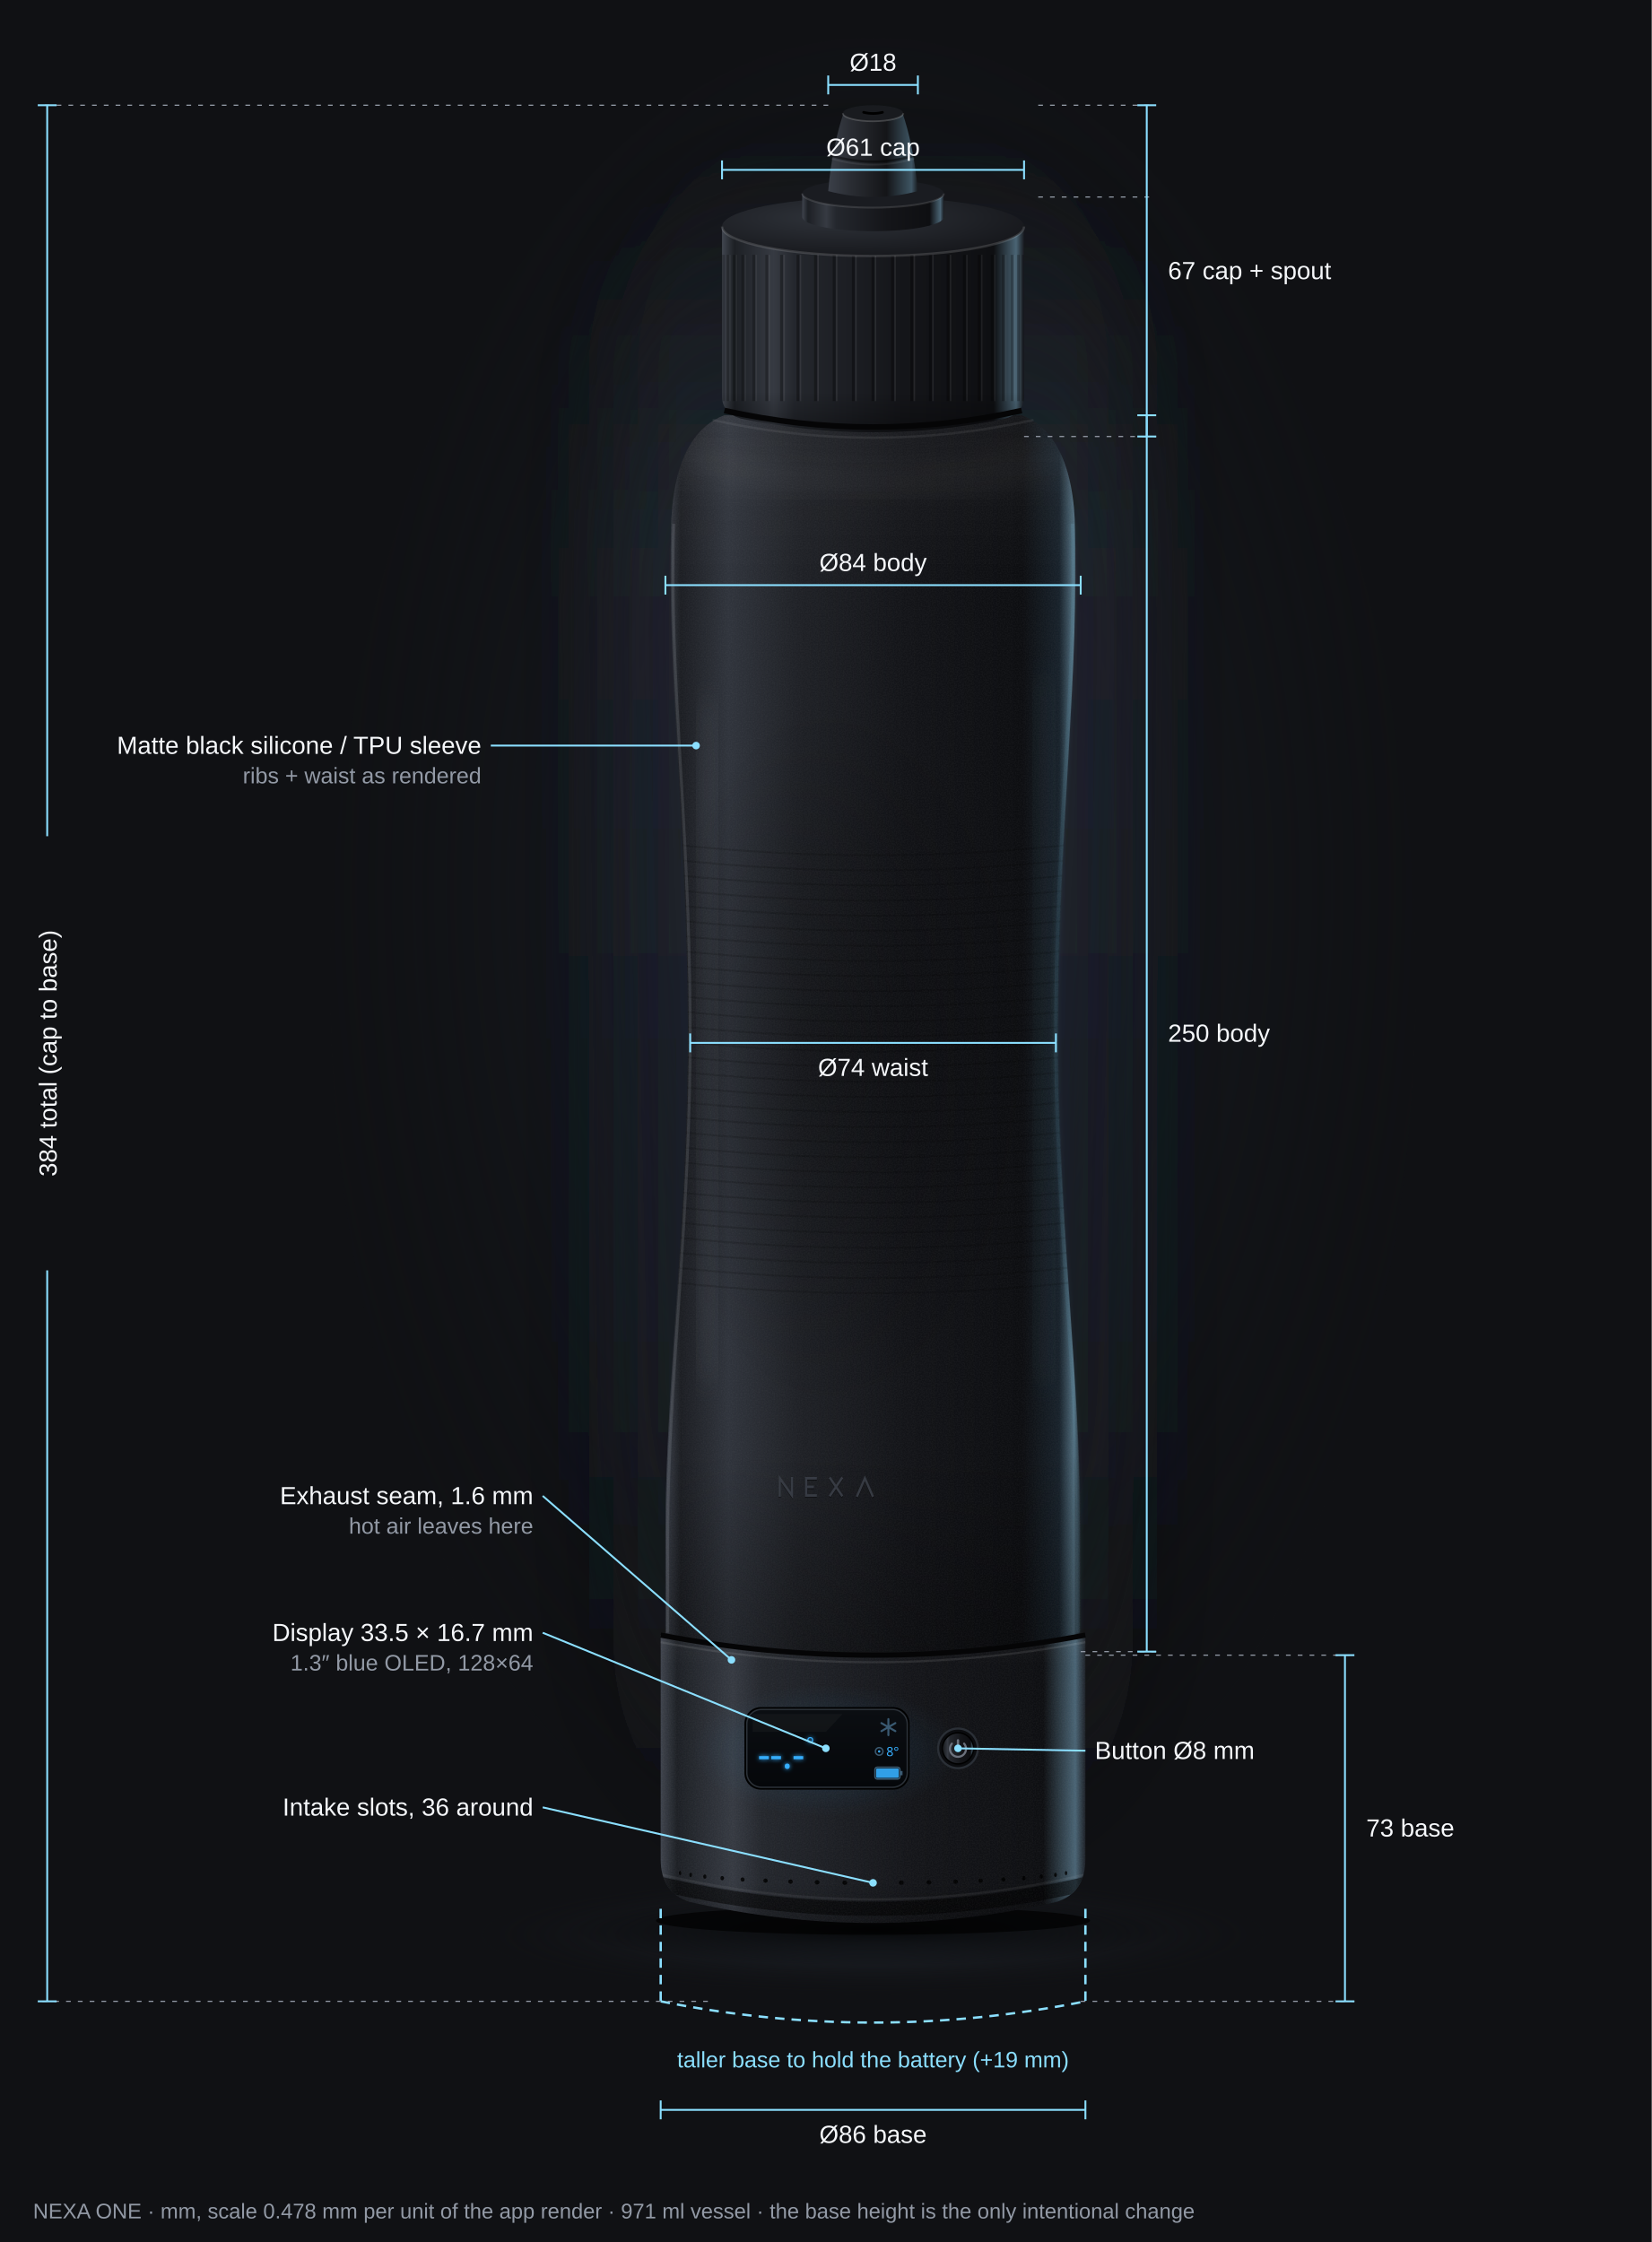
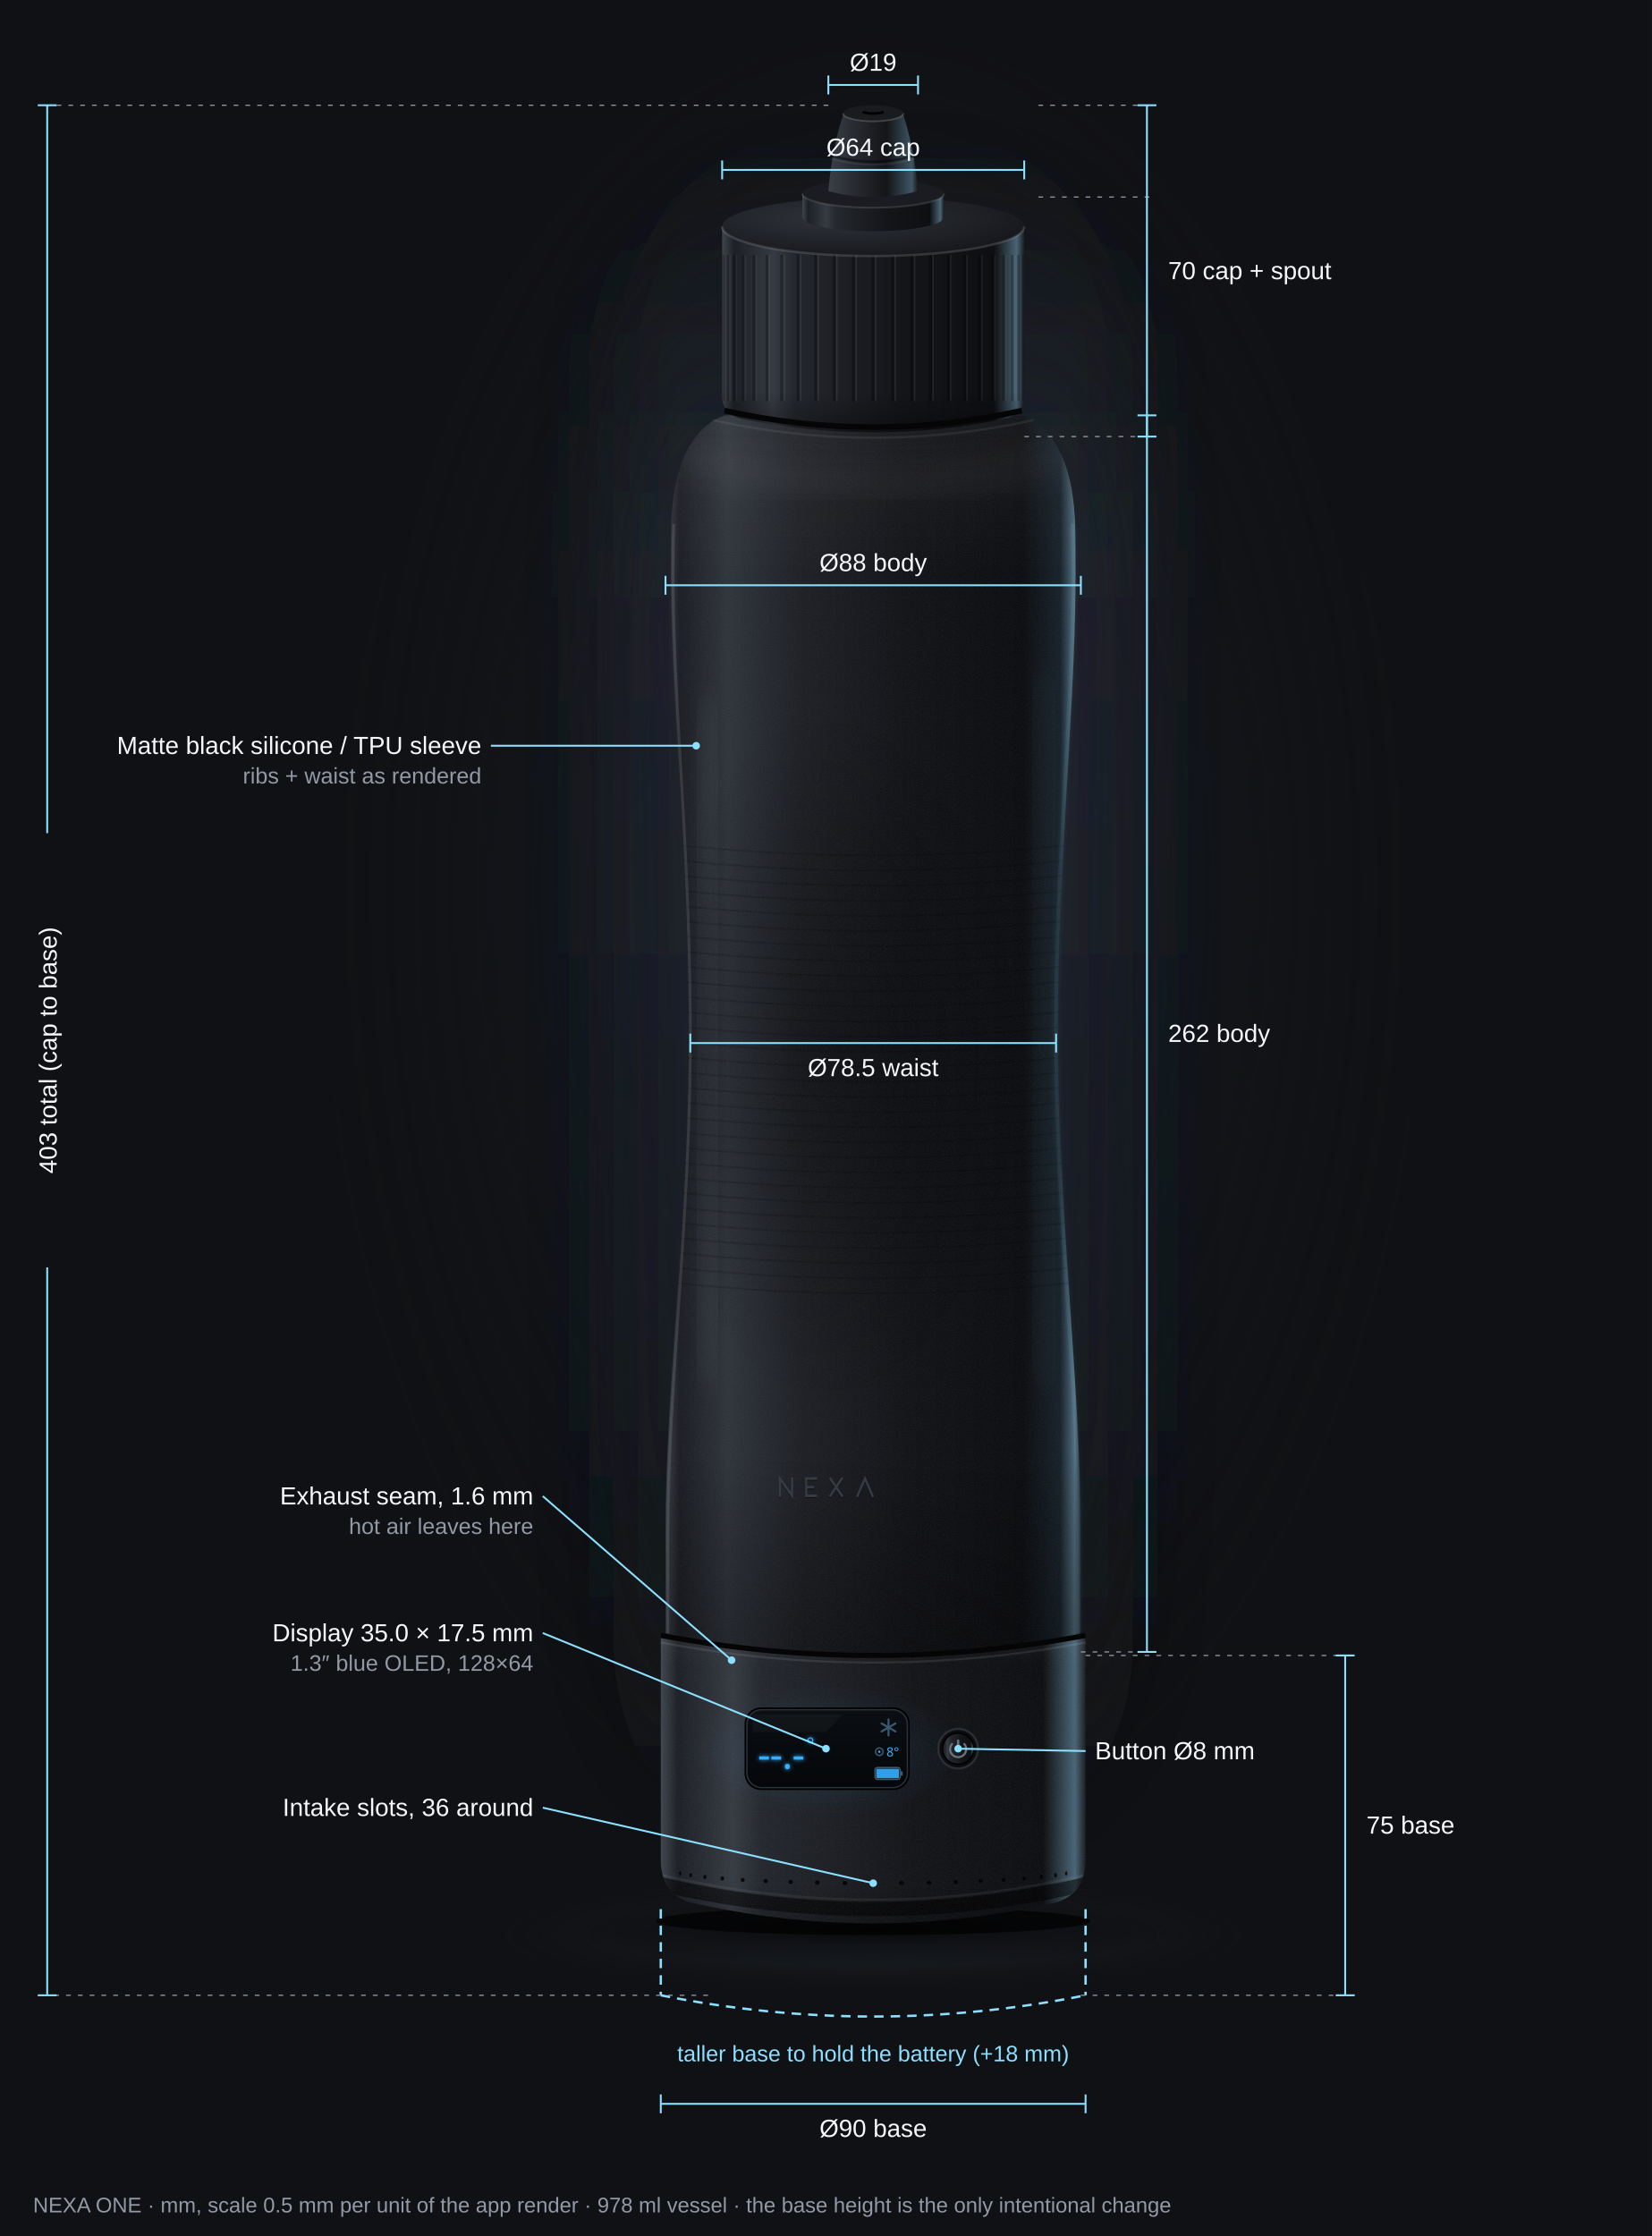
- <svg xmlns="http://www.w3.org/2000/svg" viewBox="-190 14 700 950.22" font-family="Heebo, Segoe UI, Arial, sans-serif">
-   <rect x="-190" y="14" width="700" height="964.22" fill="#101114" />
+ <svg xmlns="http://www.w3.org/2000/svg" viewBox="-190 14 700 947.5" font-family="Heebo, Segoe UI, Arial, sans-serif">
+   <rect x="-190" y="14" width="700" height="961.5" fill="#101114" />
  <svg x="0" y="20" width="360" height="850" viewBox="0 20 360 850" overflow="visible">
    <defs>
      <linearGradient id="gb-body" x1="0" x2="1">
        <stop offset="0" stop-color="#3a3f48" />
        <stop offset="0.035" stop-color="#1c1e23" />
        <stop offset="0.15" stop-color="#30343c" />
        <stop offset="0.32" stop-color="#1f2126" />
        <stop offset="0.58" stop-color="#131418" />
        <stop offset="0.86" stop-color="#0d0e11" />
        <stop offset="0.95" stop-color="#18222b" />
        <stop offset="0.985" stop-color="#4f6a7a" />
        <stop offset="1" stop-color="#1a1d22" />
      </linearGradient>
      <linearGradient id="gb-bodyV" x1="0" y1="0" x2="0" y2="1">
        <stop offset="0" stop-color="#fff" stop-opacity="0.05" />
        <stop offset="0.14" stop-color="#fff" stop-opacity="0" />
        <stop offset="0.8" stop-color="#000" stop-opacity="0" />
        <stop offset="1" stop-color="#000" stop-opacity="0.4" />
      </linearGradient>
      <linearGradient id="gb-satin" x1="0" x2="1">
        <stop offset="0" stop-color="#40454e" />
        <stop offset="0.04" stop-color="#1d2025" />
        <stop offset="0.17" stop-color="#363a42" />
        <stop offset="0.24" stop-color="#24272d" />
        <stop offset="0.6" stop-color="#141519" />
        <stop offset="0.9" stop-color="#0e0f12" />
        <stop offset="0.975" stop-color="#4a6474" />
        <stop offset="1" stop-color="#1a1d22" />
      </linearGradient>
      <radialGradient id="gb-capTop" cx="0.38" cy="0.35" r="0.75">
        <stop offset="0" stop-color="#2f333a" />
        <stop offset="1" stop-color="#141519" />
      </radialGradient>
      <linearGradient id="gb-spout" x1="0" x2="1">
        <stop offset="0" stop-color="#3b4049" />
        <stop offset="0.25" stop-color="#2a2d33" />
        <stop offset="0.65" stop-color="#141518" />
        <stop offset="0.93" stop-color="#3e5563" />
        <stop offset="1" stop-color="#181a1e" />
      </linearGradient>
      <radialGradient id="gb-halo" cx="0.5" cy="0.45" r="0.55">
        <stop offset="0" stop-color="#1f242c" stop-opacity="0.9" />
        <stop offset="0.6" stop-color="#15181d" stop-opacity="0.45" />
        <stop offset="1" stop-color="#101114" stop-opacity="0" />
      </radialGradient>
      <radialGradient id="gb-floor" cx="0.5" cy="0.5" r="0.5">
        <stop offset="0" stop-color="#000" stop-opacity="0.85" />
        <stop offset="1" stop-color="#000" stop-opacity="0" />
      </radialGradient>
      <radialGradient id="gb-squeeze" cx="0.45" cy="0.5" r="0.5">
        <stop offset="0" stop-color="#000" stop-opacity="0.32" />
        <stop offset="1" stop-color="#000" stop-opacity="0" />
      </radialGradient>
      <radialGradient id="gb-screenGlow" cx="0.5" cy="0.5" r="0.5">
        <stop offset="0" stop-color="#35AFFF" stop-opacity="0.14" />
        <stop offset="1" stop-color="#35AFFF" stop-opacity="0" />
      </radialGradient>
      <linearGradient id="gb-glass" x1="0" y1="0" x2="0" y2="1">
        <stop offset="0" stop-color="#0b0e12" />
        <stop offset="1" stop-color="#05070a" />
      </linearGradient>
      <linearGradient id="gb-softbox" x1="0" y1="0" x2="0" y2="1">
        <stop offset="0" stop-color="#232933" stop-opacity="0" />
        <stop offset="0.25" stop-color="#232933" stop-opacity="0.9" />
        <stop offset="0.75" stop-color="#1a1f27" stop-opacity="0.75" />
        <stop offset="1" stop-color="#101114" stop-opacity="0" />
      </linearGradient>
      <radialGradient id="gb-spot" cx="0.5" cy="0.5" r="0.5">
        <stop offset="0" stop-color="#2a313b" stop-opacity="0.9" />
        <stop offset="1" stop-color="#101114" stop-opacity="0" />
      </radialGradient>
      <radialGradient id="gb-coldFloor" cx="0.5" cy="0.5" r="0.5">
        <stop offset="0" stop-color="#35AFFF" stop-opacity="0.45" />
        <stop offset="1" stop-color="#35AFFF" stop-opacity="0" />
      </radialGradient>
      <linearGradient id="gb-sweep" x1="0" x2="1">
        <stop offset="0" stop-color="#fff" stop-opacity="0" />
        <stop offset="0.5" stop-color="#fff" stop-opacity="0.13" />
        <stop offset="1" stop-color="#fff" stop-opacity="0" />
      </linearGradient>
      <filter id="gb-wide" x="-50%" y="-50%" width="200%" height="200%">
        <feGaussianBlur stdDeviation="22" />
      </filter>
      <filter id="gb-grain" x="0" y="0" width="100%" height="100%">
        <feTurbulence type="fractalNoise" baseFrequency="1.7" numOctaves="2" seed="7" result="n" />
        <feColorMatrix in="n" type="matrix" values="0 0 0 0 1  0 0 0 0 1  0 0 0 0 1  0 0 0 0.55 -0.18" />
      </filter>
      <filter id="gb-soft" x="-50%" y="-50%" width="200%" height="200%">
        <feGaussianBlur stdDeviation="6" />
      </filter>
      <filter id="gb-segGlow" x="-30%" y="-60%" width="160%" height="220%">
        <feGaussianBlur stdDeviation="1.1" result="b" />
        <feMerge>
          <feMergeNode in="b" />
          <feMergeNode in="SourceGraphic" />
        </feMerge>
      </filter>
      <clipPath id="gb-bodyClip">
        <path d="M117 190 C106 194 96 206 94.5 234 C92.5 300 101 360 101.5 446 C102 528 92 600 92 664 L92 714 L268 714 L268 664 C268 600 258 528 258.5 446 C259 360 267.5 300 265.5 234 C264 206 254 194 243 190 Z" />
      </clipPath>
      <clipPath id="gb-baseClip">
        <path d="M90 707 Q180 724 270 707 L270 802 Q270 816 258 820 Q180 838 102 820 Q90 816 90 802 Z" />
      </clipPath>
      <clipPath id="gb-capClip">
        <path d="M116 110 L116 182 Q116 189 124 191.4 Q180 203 236 191.4 Q244 189 244 182 L244 110 Z" />
      </clipPath>
    </defs>
    <g aria-hidden="true">
      <ellipse cx="180" cy="430" rx="230" ry="400" fill="url(#gb-halo)" />
      <rect x="70" y="60" width="220" height="760" rx="110" fill="url(#gb-softbox)" filter="url(#gb-wide)" opacity="0.85" />
      <ellipse cx="180" cy="834" rx="170" ry="26" fill="url(#gb-spot)" />
      <ellipse cx="180" cy="832" rx="150" ry="20" fill="url(#gb-coldFloor)" style="opacity: 0; transition: opacity 1.4s cubic-bezier(0.22, 1, 0.36, 1);" />
    </g>
    <ellipse cx="180" cy="832" rx="128" ry="15" fill="url(#gb-floor)" />
    <ellipse cx="180" cy="828" rx="92" ry="6" fill="#000" opacity="0.7" />
    <path d="M117 190 C106 194 96 206 94.5 234 C92.5 300 101 360 101.5 446 C102 528 92 600 92 664 L92 714 L268 714 L268 664 C268 600 258 528 258.5 446 C259 360 267.5 300 265.5 234 C264 206 254 194 243 190 Z" fill="url(#gb-body)" />
    <g clip-path="url(#gb-bodyClip)">
      <rect x="80" y="180" width="200" height="560" fill="url(#gb-bodyV)" />
      <ellipse cx="172" cy="462" rx="86" ry="150" fill="url(#gb-squeeze)" />
      <path d="M112 310 C106 380 106 520 112 600" stroke="#9aa3b0" stroke-opacity="0.16" stroke-width="9" fill="none" filter="url(#gb-soft)" />
      <path d="M250 300 C256 380 256 520 252 600" stroke="#8BDFFF" stroke-opacity="0.08" stroke-width="6" fill="none" filter="url(#gb-soft)" />
      <path d="M96 372 Q180 381 264 372" stroke="#000" stroke-opacity="0.16" stroke-width="0.8" fill="none" />
      <path d="M96 378.4 Q180 387.4 264 378.4" stroke="#000" stroke-opacity="0.16" stroke-width="0.8" fill="none" />
      <path d="M96 384.8 Q180 393.8 264 384.8" stroke="#000" stroke-opacity="0.16" stroke-width="0.8" fill="none" />
      <path d="M96 391.2 Q180 400.2 264 391.2" stroke="#000" stroke-opacity="0.16" stroke-width="0.8" fill="none" />
      <path d="M96 397.6 Q180 406.6 264 397.6" stroke="#000" stroke-opacity="0.16" stroke-width="0.8" fill="none" />
      <path d="M96 404 Q180 413 264 404" stroke="#000" stroke-opacity="0.16" stroke-width="0.8" fill="none" />
      <path d="M96 410.4 Q180 419.4 264 410.4" stroke="#000" stroke-opacity="0.16" stroke-width="0.8" fill="none" />
      <path d="M96 416.8 Q180 425.8 264 416.8" stroke="#000" stroke-opacity="0.16" stroke-width="0.8" fill="none" />
      <path d="M96 423.2 Q180 432.2 264 423.2" stroke="#000" stroke-opacity="0.16" stroke-width="0.8" fill="none" />
      <path d="M96 429.6 Q180 438.6 264 429.6" stroke="#000" stroke-opacity="0.16" stroke-width="0.8" fill="none" />
      <path d="M96 436 Q180 445 264 436" stroke="#000" stroke-opacity="0.16" stroke-width="0.8" fill="none" />
      <path d="M96 442.4 Q180 451.4 264 442.4" stroke="#000" stroke-opacity="0.16" stroke-width="0.8" fill="none" />
      <path d="M96 448.8 Q180 457.8 264 448.8" stroke="#000" stroke-opacity="0.16" stroke-width="0.8" fill="none" />
      <path d="M96 455.2 Q180 464.2 264 455.2" stroke="#000" stroke-opacity="0.16" stroke-width="0.8" fill="none" />
      <path d="M96 461.6 Q180 470.6 264 461.6" stroke="#000" stroke-opacity="0.16" stroke-width="0.8" fill="none" />
      <path d="M96 468 Q180 477 264 468" stroke="#000" stroke-opacity="0.16" stroke-width="0.8" fill="none" />
      <path d="M96 474.4 Q180 483.4 264 474.4" stroke="#000" stroke-opacity="0.16" stroke-width="0.8" fill="none" />
      <path d="M96 480.8 Q180 489.8 264 480.8" stroke="#000" stroke-opacity="0.16" stroke-width="0.8" fill="none" />
      <path d="M96 487.2 Q180 496.2 264 487.2" stroke="#000" stroke-opacity="0.16" stroke-width="0.8" fill="none" />
      <path d="M96 493.6 Q180 502.6 264 493.6" stroke="#000" stroke-opacity="0.16" stroke-width="0.8" fill="none" />
      <path d="M96 500 Q180 509 264 500" stroke="#000" stroke-opacity="0.16" stroke-width="0.8" fill="none" />
      <path d="M96 506.4 Q180 515.4 264 506.4" stroke="#000" stroke-opacity="0.16" stroke-width="0.8" fill="none" />
      <path d="M96 512.8 Q180 521.8 264 512.8" stroke="#000" stroke-opacity="0.16" stroke-width="0.8" fill="none" />
      <path d="M96 519.2 Q180 528.2 264 519.2" stroke="#000" stroke-opacity="0.16" stroke-width="0.8" fill="none" />
      <path d="M96 525.6 Q180 534.6 264 525.6" stroke="#000" stroke-opacity="0.16" stroke-width="0.8" fill="none" />
      <path d="M96 532 Q180 541 264 532" stroke="#000" stroke-opacity="0.16" stroke-width="0.8" fill="none" />
      <path d="M96 538.4 Q180 547.4 264 538.4" stroke="#000" stroke-opacity="0.16" stroke-width="0.8" fill="none" />
      <path d="M96 544.8 Q180 553.8 264 544.8" stroke="#000" stroke-opacity="0.16" stroke-width="0.8" fill="none" />
      <path d="M96 551.2 Q180 560.2 264 551.2" stroke="#000" stroke-opacity="0.16" stroke-width="0.8" fill="none" />
      <path d="M96 557.6 Q180 566.6 264 557.6" stroke="#000" stroke-opacity="0.16" stroke-width="0.8" fill="none" />
      <path d="M96 206 Q180 232 264 206" stroke="#fff" stroke-opacity="0.05" stroke-width="10" fill="none" filter="url(#gb-soft)" />
      <rect x="80" y="180" width="200" height="560" filter="url(#gb-grain)" opacity="0.11" />
      <rect y="150" width="110" height="620" fill="url(#gb-sweep)" transform="skewX(-12)" x="420" />
    </g>
    <path d="M95.5 236 C93.5 300 102 360 102.5 446 C103 528 93 600 93 664 L93 706" stroke="#c9d2dc" stroke-opacity="0.14" stroke-width="1.2" fill="none" />
    <path d="M264.5 236 C266.5 300 258 360 257.5 446 C257 528 267 600 267 664 L267 706" stroke="#8BDFFF" stroke-width="1.4" fill="none" filter="url(#gb-segGlow)" style="opacity: 0.12; transition: opacity 1.4s cubic-bezier(0.22, 1, 0.36, 1);" />
    <g transform="translate(140 640) scale(0.36 0.42)" fill="none" stroke-width="2.6">
      <g transform="translate(0 0.9)" stroke="#000" stroke-opacity="0.55">
        <path d="M1.3 20 V1.3 L15.7 18.7 V0" />
        <path d="M45 1.3 H32.3 V18.7 H45 M32.3 10 H41.5" />
        <path d="M60 0.5 L75 19.5 M75 0.5 L60 19.5" />
        <path d="M92 20 L101.5 1.3 L111 20" />
      </g>
      <g stroke="#3b4048" stroke-opacity="0.9">
        <path d="M1.3 20 V1.3 L15.7 18.7 V0" />
        <path d="M45 1.3 H32.3 V18.7 H45 M32.3 10 H41.5" />
        <path d="M60 0.5 L75 19.5 M75 0.5 L60 19.5" />
        <path d="M92 20 L101.5 1.3 L111 20" />
      </g>
    </g>
    <path d="M116 110 L116 182 Q116 189 124 191.4 Q180 203 236 191.4 Q244 189 244 182 L244 110 Z" fill="url(#gb-satin)" />
    <g clip-path="url(#gb-capClip)">
      <line x1="116.623" x2="116.623" y1="122" y2="184" stroke="#000" stroke-opacity="0.218" stroke-width="1.2" />
      <line x1="118.313" x2="118.313" y1="122" y2="184" stroke="#000" stroke-opacity="0.235" stroke-width="1.2" />
      <line x1="121.044" x2="121.044" y1="122" y2="184" stroke="#000" stroke-opacity="0.251" stroke-width="1.2" />
      <line x1="124.771" x2="124.771" y1="122" y2="184" stroke="#000" stroke-opacity="0.266" stroke-width="1.2" />
      <line x1="129.43" x2="129.43" y1="122" y2="184" stroke="#000" stroke-opacity="0.28" stroke-width="1.2" />
      <line x1="134.943" x2="134.943" y1="122" y2="184" stroke="#000" stroke-opacity="0.292" stroke-width="1.2" />
      <line x1="141.217" x2="141.217" y1="122" y2="184" stroke="#000" stroke-opacity="0.303" stroke-width="1.2" />
      <line x1="148.145" x2="148.145" y1="122" y2="184" stroke="#000" stroke-opacity="0.313" stroke-width="1.2" />
      <line x1="155.611" x2="155.611" y1="122" y2="184" stroke="#000" stroke-opacity="0.32" stroke-width="1.2" />
      <line x1="163.49" x2="163.49" y1="122" y2="184" stroke="#000" stroke-opacity="0.326" stroke-width="1.2" />
      <line x1="171.646" x2="171.646" y1="122" y2="184" stroke="#000" stroke-opacity="0.329" stroke-width="1.2" />
      <line x1="179.944" x2="179.944" y1="122" y2="184" stroke="#000" stroke-opacity="0.33" stroke-width="1.2" />
      <line x1="188.243" x2="188.243" y1="122" y2="184" stroke="#000" stroke-opacity="0.329" stroke-width="1.2" />
      <line x1="196.403" x2="196.403" y1="122" y2="184" stroke="#000" stroke-opacity="0.326" stroke-width="1.2" />
      <line x1="204.285" x2="204.285" y1="122" y2="184" stroke="#000" stroke-opacity="0.32" stroke-width="1.2" />
      <line x1="211.758" x2="211.758" y1="122" y2="184" stroke="#000" stroke-opacity="0.313" stroke-width="1.2" />
      <line x1="218.694" x2="218.694" y1="122" y2="184" stroke="#000" stroke-opacity="0.304" stroke-width="1.2" />
      <line x1="224.978" x2="224.978" y1="122" y2="184" stroke="#000" stroke-opacity="0.292" stroke-width="1.2" />
      <line x1="230.501" x2="230.501" y1="122" y2="184" stroke="#000" stroke-opacity="0.28" stroke-width="1.2" />
      <line x1="235.173" x2="235.173" y1="122" y2="184" stroke="#000" stroke-opacity="0.266" stroke-width="1.2" />
      <line x1="238.912" x2="238.912" y1="122" y2="184" stroke="#000" stroke-opacity="0.251" stroke-width="1.2" />
      <line x1="241.657" x2="241.657" y1="122" y2="184" stroke="#000" stroke-opacity="0.235" stroke-width="1.2" />
      <line x1="243.362" x2="243.362" y1="122" y2="184" stroke="#000" stroke-opacity="0.218" stroke-width="1.2" />
      <line x1="117.723" x2="117.723" y1="122" y2="184" stroke="#fff" stroke-opacity="0.031" stroke-width="0.6" />
      <line x1="119.413" x2="119.413" y1="122" y2="184" stroke="#fff" stroke-opacity="0.038" stroke-width="0.6" />
      <line x1="122.144" x2="122.144" y1="122" y2="184" stroke="#fff" stroke-opacity="0.045" stroke-width="0.6" />
      <line x1="125.871" x2="125.871" y1="122" y2="184" stroke="#fff" stroke-opacity="0.052" stroke-width="0.6" />
      <line x1="130.53" x2="130.53" y1="122" y2="184" stroke="#fff" stroke-opacity="0.058" stroke-width="0.6" />
      <line x1="136.043" x2="136.043" y1="122" y2="184" stroke="#fff" stroke-opacity="0.064" stroke-width="0.6" />
      <line x1="142.317" x2="142.317" y1="122" y2="184" stroke="#fff" stroke-opacity="0.069" stroke-width="0.6" />
      <line x1="149.245" x2="149.245" y1="122" y2="184" stroke="#fff" stroke-opacity="0.073" stroke-width="0.6" />
      <line x1="156.711" x2="156.711" y1="122" y2="184" stroke="#fff" stroke-opacity="0.077" stroke-width="0.6" />
      <line x1="164.59" x2="164.59" y1="122" y2="184" stroke="#fff" stroke-opacity="0.079" stroke-width="0.6" />
      <line x1="172.746" x2="172.746" y1="122" y2="184" stroke="#fff" stroke-opacity="0.08" stroke-width="0.6" />
      <line x1="181.044" x2="181.044" y1="122" y2="184" stroke="#fff" stroke-opacity="0.081" stroke-width="0.6" />
      <line x1="189.343" x2="189.343" y1="122" y2="184" stroke="#fff" stroke-opacity="0.081" stroke-width="0.6" />
      <line x1="197.503" x2="197.503" y1="122" y2="184" stroke="#fff" stroke-opacity="0.079" stroke-width="0.6" />
      <line x1="205.385" x2="205.385" y1="122" y2="184" stroke="#fff" stroke-opacity="0.077" stroke-width="0.6" />
      <line x1="212.858" x2="212.858" y1="122" y2="184" stroke="#fff" stroke-opacity="0.073" stroke-width="0.6" />
      <line x1="219.794" x2="219.794" y1="122" y2="184" stroke="#fff" stroke-opacity="0.069" stroke-width="0.6" />
      <line x1="226.078" x2="226.078" y1="122" y2="184" stroke="#fff" stroke-opacity="0.064" stroke-width="0.6" />
      <line x1="231.601" x2="231.601" y1="122" y2="184" stroke="#fff" stroke-opacity="0.058" stroke-width="0.6" />
      <line x1="236.273" x2="236.273" y1="122" y2="184" stroke="#fff" stroke-opacity="0.052" stroke-width="0.6" />
      <line x1="240.012" x2="240.012" y1="122" y2="184" stroke="#fff" stroke-opacity="0.045" stroke-width="0.6" />
      <line x1="242.757" x2="242.757" y1="122" y2="184" stroke="#fff" stroke-opacity="0.038" stroke-width="0.6" />
      <line x1="244.462" x2="244.462" y1="122" y2="184" stroke="#fff" stroke-opacity="0.031" stroke-width="0.6" />
      <rect x="110" y="100" width="140" height="100" fill="url(#gb-bodyV)" />
    </g>
    <path d="M117 188 Q180 202 243 188" stroke="#050506" stroke-width="2.4" fill="none" />
    <path d="M112 192 Q180 207 248 192" stroke="#fff" stroke-opacity="0.07" stroke-width="1" fill="none" />
    <ellipse cx="180" cy="110" rx="64" ry="12.5" fill="url(#gb-capTop)" />
    <path d="M116 110 A64 12.5 0 0 0 244 110" stroke="#fff" stroke-opacity="0.14" stroke-width="1" fill="none" />
    <path d="M150 96 L150 106 A30 6 0 0 0 210 106 L210 96 Z" fill="url(#gb-satin)" />
    <ellipse cx="180" cy="96" rx="30" ry="6" fill="#1a1c21" />
    <path d="M150 96 A30 6 0 0 0 210 96" stroke="#fff" stroke-opacity="0.12" stroke-width="0.8" fill="none" />
    <path d="M161 95 C162 82 165 69 167.5 62 Q180 65 192.5 62 C195 69 198 82 199 95 Q180 100 161 95 Z" fill="url(#gb-spout)" />
    <path d="M162.6 80 Q180 85 197.4 80" stroke="#000" stroke-opacity="0.45" stroke-width="1" fill="none" />
    <path d="M162.4 81.3 Q180 86.3 197.6 81.3" stroke="#fff" stroke-opacity="0.07" stroke-width="0.7" fill="none" />
    <ellipse cx="180" cy="62" rx="12.8" ry="3.4" fill="#191b1f" />
    <path d="M167.2 62 A12.8 3.4 0 0 0 192.8 62" stroke="#fff" stroke-opacity="0.18" stroke-width="0.7" fill="none" />
    <path d="M176 61.6 Q180 62.6 184 61.6" stroke="#000" stroke-width="1.1" fill="none" stroke-linecap="round" />
    <path d="M90 707 Q180 724 270 707 L270 802 Q270 816 258 820 Q180 838 102 820 Q90 816 90 802 Z" fill="url(#gb-satin)" />
    <g clip-path="url(#gb-baseClip)">
      <rect x="80" y="700" width="200" height="140" fill="url(#gb-bodyV)" />
      <path d="M88 812 Q180 834 272 812" stroke="#000" stroke-opacity="0.55" stroke-width="6" fill="none" />
      <path d="M88 808 Q180 830 272 808" stroke="#fff" stroke-opacity="0.06" stroke-width="1" fill="none" />
      <rect x="97.712" y="806.954" width="0.994" height="1.8" rx="0.9" fill="#000" opacity="0.85" />
      <rect x="102.103" y="807.73" width="1.201" height="1.8" rx="0.9" fill="#000" opacity="0.85" />
      <rect x="108.005" y="808.455" width="1.395" height="1.8" rx="0.9" fill="#000" opacity="0.85" />
      <rect x="115.304" y="809.115" width="1.571" height="1.8" rx="0.9" fill="#000" opacity="0.85" />
      <rect x="123.857" y="809.696" width="1.726" height="1.8" rx="0.9" fill="#000" opacity="0.85" />
      <rect x="133.499" y="810.188" width="1.857" height="1.8" rx="0.9" fill="#000" opacity="0.85" />
      <rect x="144.04" y="810.581" width="1.962" height="1.8" rx="0.9" fill="#000" opacity="0.85" />
      <rect x="155.276" y="810.868" width="2.038" height="1.8" rx="0.9" fill="#000" opacity="0.85" />
      <rect x="166.989" y="811.042" width="2.084" height="1.8" rx="0.9" fill="#000" opacity="0.85" />
      <rect x="178.95" y="811.1" width="2.1" height="1.8" rx="0.9" fill="#000" opacity="0.85" />
      <rect x="190.927" y="811.042" width="2.084" height="1.8" rx="0.9" fill="#000" opacity="0.85" />
      <rect x="202.686" y="810.868" width="2.038" height="1.8" rx="0.9" fill="#000" opacity="0.85" />
      <rect x="213.999" y="810.581" width="1.962" height="1.8" rx="0.9" fill="#000" opacity="0.85" />
      <rect x="224.645" y="810.188" width="1.857" height="1.8" rx="0.9" fill="#000" opacity="0.85" />
      <rect x="234.417" y="809.696" width="1.726" height="1.8" rx="0.9" fill="#000" opacity="0.85" />
      <rect x="243.125" y="809.115" width="1.571" height="1.8" rx="0.9" fill="#000" opacity="0.85" />
      <rect x="250.6" y="808.455" width="1.395" height="1.8" rx="0.9" fill="#000" opacity="0.85" />
      <rect x="256.696" y="807.73" width="1.201" height="1.8" rx="0.9" fill="#000" opacity="0.85" />
      <rect x="261.294" y="806.954" width="0.994" height="1.8" rx="0.9" fill="#000" opacity="0.85" />
      <ellipse cx="160" cy="756" rx="56" ry="28" fill="url(#gb-screenGlow)" />
      <rect x="80" y="700" width="200" height="140" filter="url(#gb-grain)" opacity="0.12" />
    </g>
    <path d="M90 707 Q180 724 270 707" stroke="#050506" stroke-width="2.2" fill="none" />
    <path d="M90 710 Q180 727 270 710" stroke="#fff" stroke-opacity="0.09" stroke-width="0.9" fill="none" />
    <g opacity="1">
      <rect x="125.5" y="737.5" width="70" height="35" rx="7" fill="#000" />
      <rect x="126.5" y="738.5" width="68" height="33" rx="6.2" fill="url(#gb-glass)" stroke="#2b3138" stroke-width="0.6" />
      <g id="gb-display" font-family="'Heebo Variable', Heebo, sans-serif" direction="ltr" style="font-variant-numeric: tabular-nums;">
        <text x="131" y="763.5" font-size="17" font-weight="500" fill="#35AFFF" filter="url(#gb-segGlow)" letter-spacing="-0.3">--.-<tspan font-size="8" dy="-7.5" dx="0.6">°</tspan>
        </text>
        <g stroke="#3a5a72" stroke-width="0.85" stroke-linecap="round">
          <path d="M186.5 742.6 V749.4 M183.55 744.3 L189.45 747.7 M183.55 747.7 L189.45 744.3" />
        </g>
        <circle cx="182.6" cy="756.3" r="1.6" fill="none" stroke="#3a5a72" stroke-width="0.6" />
        <circle cx="182.6" cy="756.3" r="0.5" fill="#35AFFF" />
        <text x="185.6" y="758.3" font-size="5.4" fill="#35AFFF" font-weight="500">8°</text>
        <rect x="180.8" y="763" width="10.6" height="5" rx="1" fill="none" stroke="#3a5a72" stroke-width="0.6" />
        <rect x="181.3" y="763.5" width="9.6" height="4" rx="0.5" fill="#35AFFF" opacity="0.9" />
        <rect x="191.6" y="764.6" width="0.9" height="1.8" fill="#3a5a72" />
      </g>
      <path d="M129 740.5 H167 L160 748 H129 Z" fill="#fff" opacity="0.035" />
    </g>
    <g>
      <circle cx="216" cy="755" r="8.4" fill="#0b0c0f" />
      <circle cx="216" cy="755" r="6.6" fill="url(#gb-satin)" stroke="#000" stroke-width="0.6" />
      <circle cx="216" cy="755" r="8.4" fill="none" stroke="#2a2f36" stroke-width="0.9" opacity="1" />
      <path d="M216 751.6 V755" stroke="#6b717c" stroke-width="1" stroke-linecap="round" />
      <path d="M213.4 753 A3.4 3.4 0 1 0 218.6 753" stroke="#6b717c" stroke-width="0.9" fill="none" stroke-linecap="round" />
    </g>
  </svg>
  <g>
    <g stroke="#8BDFFF" stroke-width="1" stroke-dasharray="4 3" fill="none">
-       <path d="M90 823V862.22M270 823V862.22" />
-       <path d="M90 862.22Q180 880.22 270 862.22" />
-     </g>
-     <text x="180" y="890.22" text-anchor="middle" fill="#8BDFFF" font-size="9.5">taller base to hold the battery (+19 mm)</text>
+       <path d="M90 823V859.5M270 823V859.5" />
+       <path d="M90 859.5Q180 877.5 270 859.5" />
+     </g>
+     <text x="180" y="887.5" text-anchor="middle" fill="#8BDFFF" font-size="9.5">taller base to hold the battery (+18 mm)</text>
    <g stroke="#8BDFFF" stroke-width="0.8" fill="none">
      <path d="M116 82V90M244 82V90M116 86H244" />
    </g>
-     <text x="180.0" y="80" text-anchor="middle" fill="#F5F7FA" font-size="10.5">Ø61 cap</text>
+     <text x="180.0" y="80" text-anchor="middle" fill="#F5F7FA" font-size="10.5">Ø64 cap</text>
    <g stroke="#8BDFFF" stroke-width="0.8" fill="none">
      <path d="M161 46V54M199 46V54M161 50H199" />
    </g>
-     <text x="180.0" y="44" text-anchor="middle" fill="#F5F7FA" font-size="10.5">Ø18</text>
+     <text x="180.0" y="44" text-anchor="middle" fill="#F5F7FA" font-size="10.5">Ø19</text>
    <g stroke="#8BDFFF" stroke-width="0.8" fill="none">
      <path d="M92 258V266M268 258V266M92 262H268" />
    </g>
-     <text x="180.0" y="256" text-anchor="middle" fill="#F5F7FA" font-size="10.5">Ø84 body</text>
+     <text x="180.0" y="256" text-anchor="middle" fill="#F5F7FA" font-size="10.5">Ø88 body</text>
    <g stroke="#8BDFFF" stroke-width="0.8" fill="none">
      <path d="M102.5 452V460M257.5 452V460M102.5 456H257.5" />
    </g>
-     <text x="180.0" y="470" text-anchor="middle" fill="#F5F7FA" font-size="10.5">Ø74 waist</text>
-     <g stroke="#8BDFFF" stroke-width="0.8" fill="none">
-       <path d="M90 904.22V912.22M270 904.22V912.22M90 908.22H270" />
-     </g>
-     <text x="180.0" y="922.22" text-anchor="middle" fill="#F5F7FA" font-size="10.5">Ø86 base</text>
+     <text x="180.0" y="470" text-anchor="middle" fill="#F5F7FA" font-size="10.5">Ø78.5 waist</text>
+     <g stroke="#8BDFFF" stroke-width="0.8" fill="none">
+       <path d="M90 901.5V909.5M270 901.5V909.5M90 905.5H270" />
+     </g>
+     <text x="180.0" y="919.5" text-anchor="middle" fill="#F5F7FA" font-size="10.5">Ø90 base</text>
    <path d="M250 58.6L300 58.6" stroke="#9299A5" stroke-width="0.5" stroke-dasharray="2 3" />
    <path d="M268 714L300 714" stroke="#9299A5" stroke-width="0.5" stroke-dasharray="2 3" />
    <path d="M250 97.5L300 97.5" stroke="#9299A5" stroke-width="0.5" stroke-dasharray="2 3" />
    <path d="M244 199L300 199" stroke="#9299A5" stroke-width="0.5" stroke-dasharray="2 3" />
    <g stroke="#8BDFFF" stroke-width="0.8" fill="none">
      <path d="M292 58.6H300M292 199H300M296 58.6V199" />
    </g>
-     <text x="305" y="132.3" text-anchor="start" fill="#F5F7FA" font-size="10.5">67 cap + spout</text>
+     <text x="305" y="132.3" text-anchor="start" fill="#F5F7FA" font-size="10.5">70 cap + spout</text>
    <g stroke="#8BDFFF" stroke-width="0.8" fill="none">
      <path d="M292 190H300M292 714H300M296 190V714" />
    </g>
-     <text x="305" y="455.5" text-anchor="start" fill="#F5F7FA" font-size="10.5">250 body</text>
+     <text x="305" y="455.5" text-anchor="start" fill="#F5F7FA" font-size="10.5">262 body</text>
    <path d="M270 715.5L384 715.5" stroke="#9299A5" stroke-width="0.5" stroke-dasharray="2 3" />
-     <path d="M268 862.22L384 862.22" stroke="#9299A5" stroke-width="0.5" stroke-dasharray="2 3" />
-     <g stroke="#8BDFFF" stroke-width="0.8" fill="none">
-       <path d="M376 715.5H384M376 862.22H384M380 715.5V862.22" />
-     </g>
-     <text x="389" y="792.36" text-anchor="start" fill="#F5F7FA" font-size="10.5">73 base</text>
+     <path d="M268 859.5L384 859.5" stroke="#9299A5" stroke-width="0.5" stroke-dasharray="2 3" />
+     <g stroke="#8BDFFF" stroke-width="0.8" fill="none">
+       <path d="M376 715.5H384M376 859.5H384M380 715.5V859.5" />
+     </g>
+     <text x="389" y="791.0" text-anchor="start" fill="#F5F7FA" font-size="10.5">75 base</text>
    <path d="M161 58.6L-174 58.6" stroke="#9299A5" stroke-width="0.5" stroke-dasharray="2 3" />
-     <path d="M110 862.22L-174 862.22" stroke="#9299A5" stroke-width="0.5" stroke-dasharray="2 3" />
-     <g stroke="#8BDFFF" stroke-width="0.8" fill="none">
-       <path d="M-174 58.6H-166M-174 862.22H-166M-170 58.6V368.41M-170 552.41V862.22" />
-     </g>
-     <text transform="translate(-166 460.4098) rotate(-90)" text-anchor="middle" fill="#F5F7FA" font-size="10.5">384 total (cap to base)</text>
+     <path d="M110 859.5L-174 859.5" stroke="#9299A5" stroke-width="0.5" stroke-dasharray="2 3" />
+     <g stroke="#8BDFFF" stroke-width="0.8" fill="none">
+       <path d="M-174 58.6H-166M-174 859.5H-166M-170 58.6V367.05M-170 551.05V859.5" />
+     </g>
+     <text transform="translate(-166 459.05) rotate(-90)" text-anchor="middle" fill="#F5F7FA" font-size="10.5">403 total (cap to base)</text>
    <path d="M160 755L40 706" stroke="#8BDFFF" stroke-width="0.8" />
    <circle cx="160" cy="755" r="1.6" fill="#8BDFFF" />
-     <text x="36" y="709.5" text-anchor="end" fill="#F5F7FA" font-size="10.5">Display 33.5 × 16.7 mm</text>
+     <text x="36" y="709.5" text-anchor="end" fill="#F5F7FA" font-size="10.5">Display 35.0 × 17.5 mm</text>
    <text x="36" y="722.0" text-anchor="end" fill="#9299A5" font-size="9.5">1.3″ blue OLED, 128×64</text>
    <path d="M216 755L270 756" stroke="#8BDFFF" stroke-width="0.8" />
    <circle cx="216" cy="755" r="1.6" fill="#8BDFFF" />
    <text x="274" y="759.5" text-anchor="start" fill="#F5F7FA" font-size="10.5">Button Ø8 mm</text>
    <path d="M180 812L40 780" stroke="#8BDFFF" stroke-width="0.8" />
    <circle cx="180" cy="812" r="1.6" fill="#8BDFFF" />
    <text x="36" y="783.5" text-anchor="end" fill="#F5F7FA" font-size="10.5">Intake slots, 36 around</text>
    <path d="M120 717.5L40 648" stroke="#8BDFFF" stroke-width="0.8" />
    <circle cx="120" cy="717.5" r="1.6" fill="#8BDFFF" />
    <text x="36" y="651.5" text-anchor="end" fill="#F5F7FA" font-size="10.5">Exhaust seam, 1.6 mm</text>
    <text x="36" y="664.0" text-anchor="end" fill="#9299A5" font-size="9.5">hot air leaves here</text>
    <path d="M105 330L18 330" stroke="#8BDFFF" stroke-width="0.8" />
    <circle cx="105" cy="330" r="1.6" fill="#8BDFFF" />
    <text x="14" y="333.5" text-anchor="end" fill="#F5F7FA" font-size="10.5">Matte black silicone / TPU sleeve</text>
    <text x="14" y="346.0" text-anchor="end" fill="#9299A5" font-size="9.5">ribs + waist as rendered</text>
  </g>
-   <text x="-176" y="954.22" fill="#9299A5" font-size="9">NEXA ONE · mm, scale 0.478 mm per unit of the app render · 971 ml vessel · the base height is the only intentional change</text>
+   <text x="-176" y="951.5" fill="#9299A5" font-size="9">NEXA ONE · mm, scale 0.5 mm per unit of the app render · 978 ml vessel · the base height is the only intentional change</text>
</svg>
